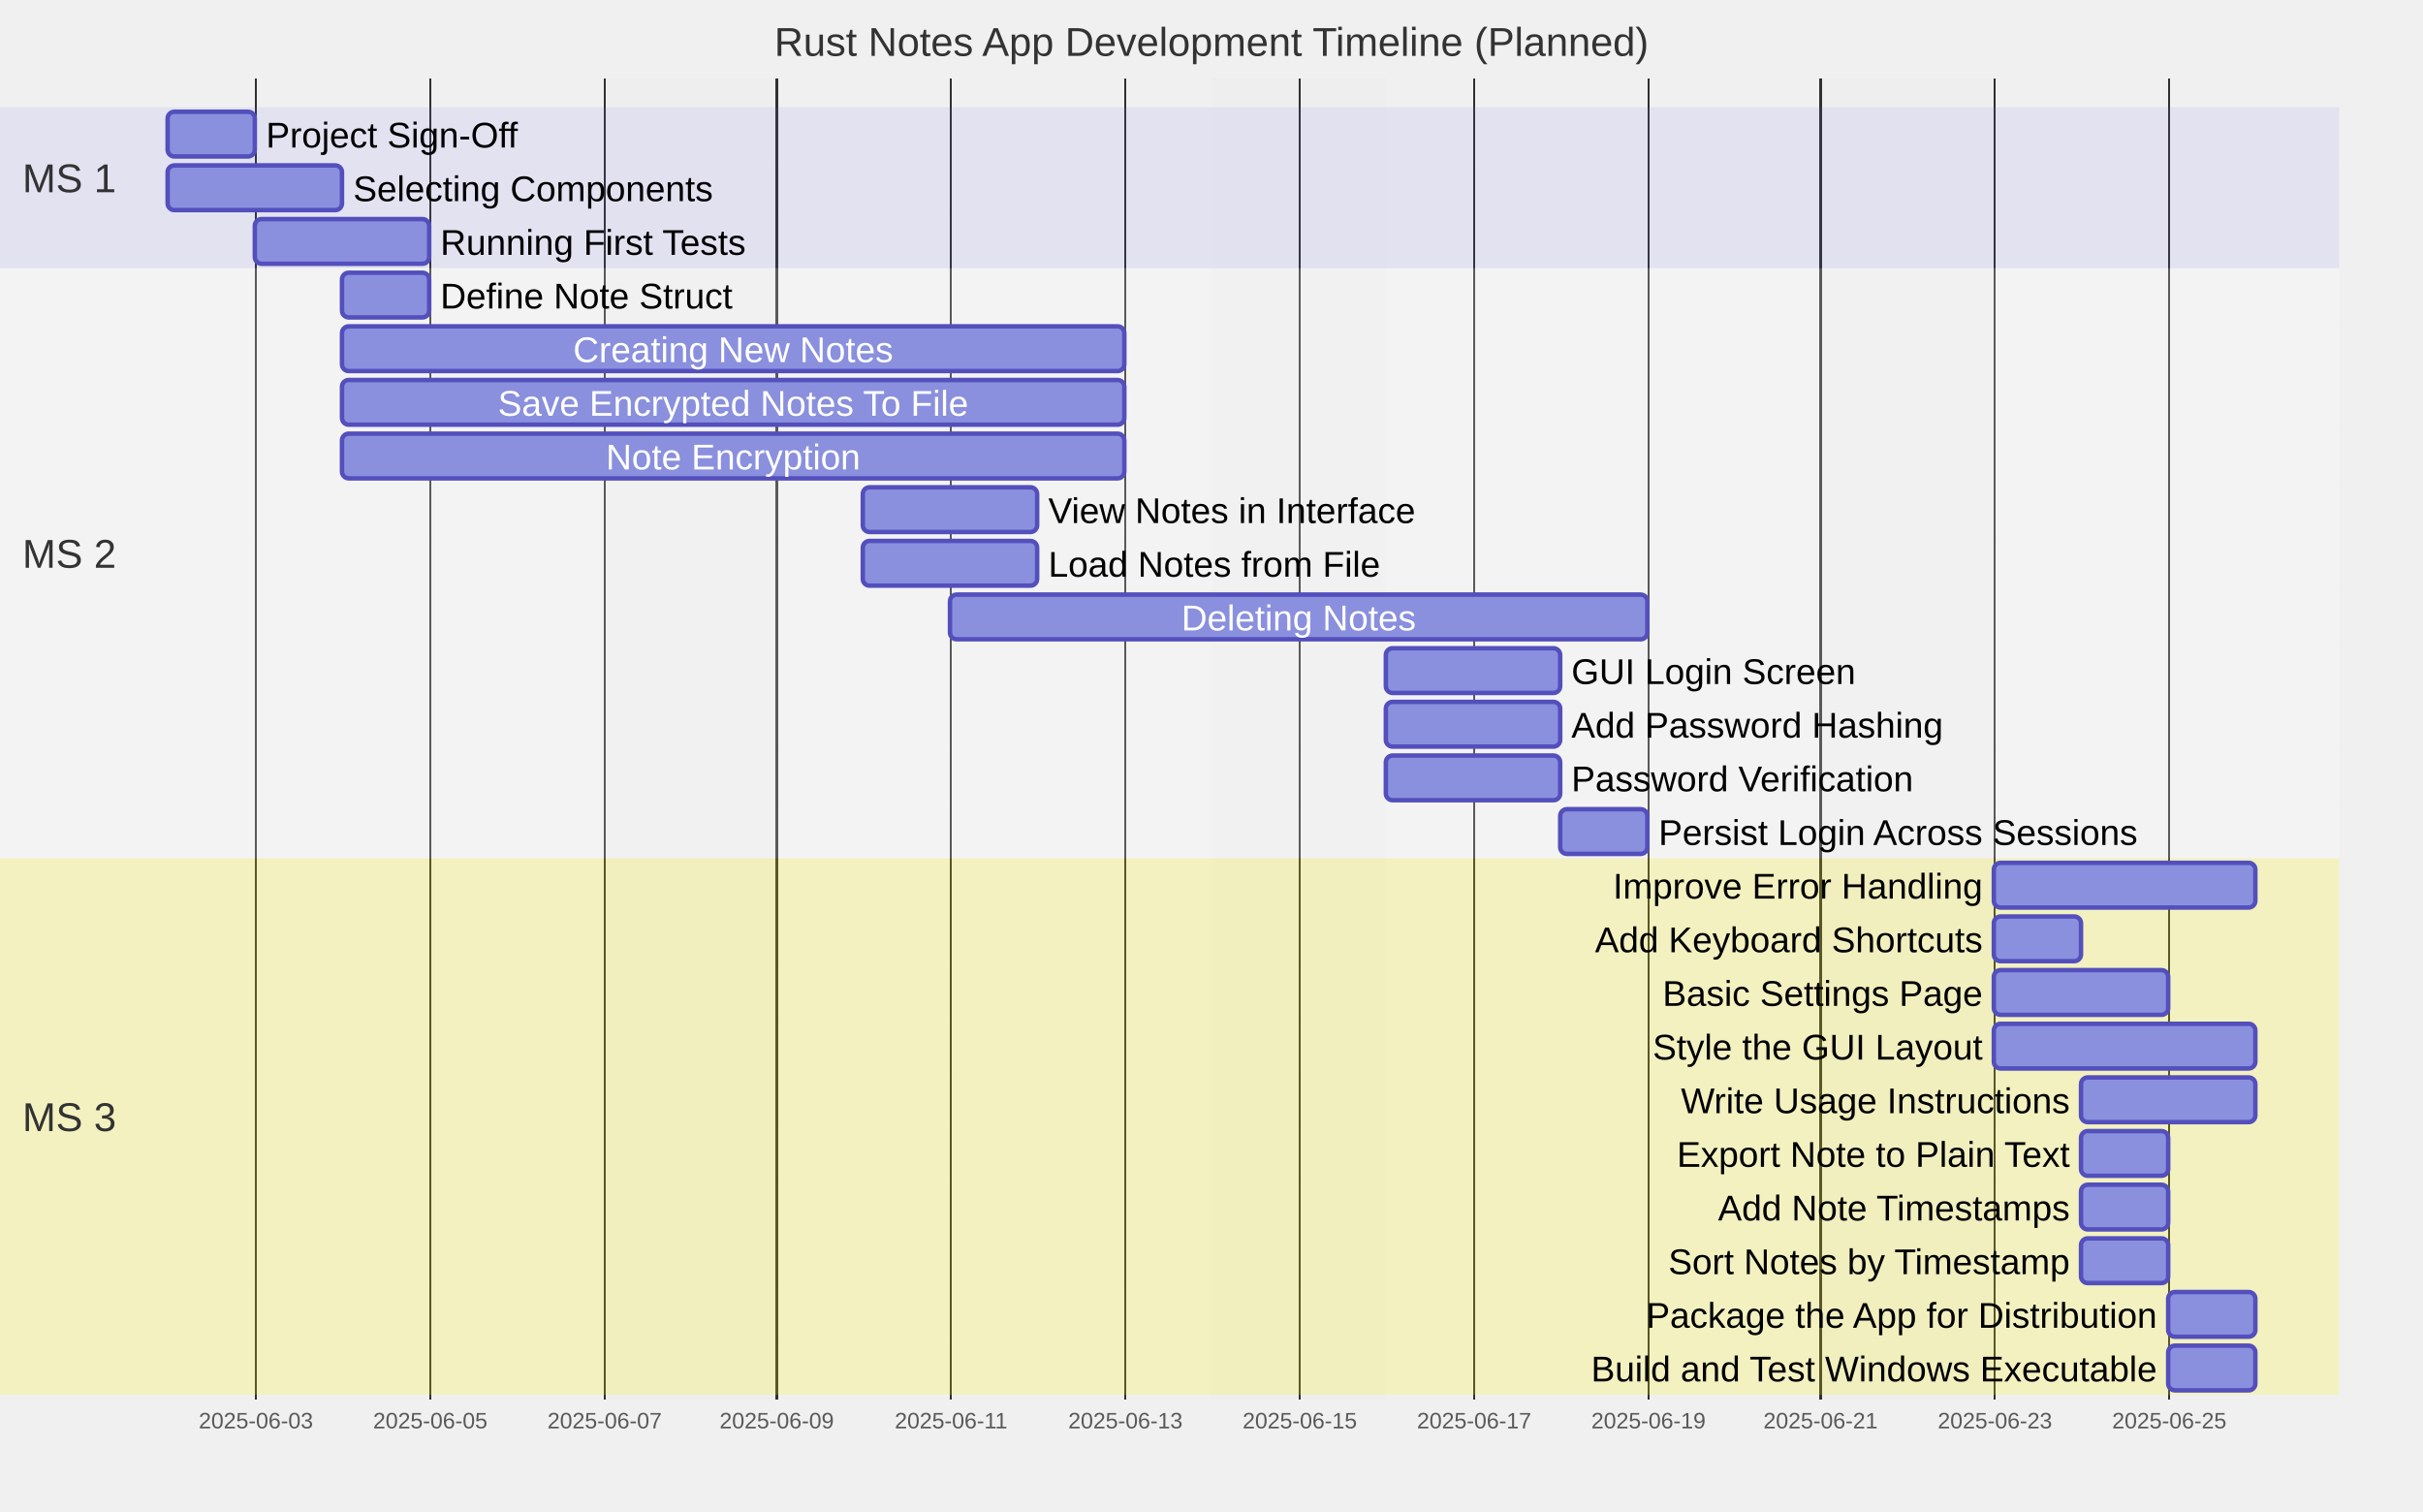
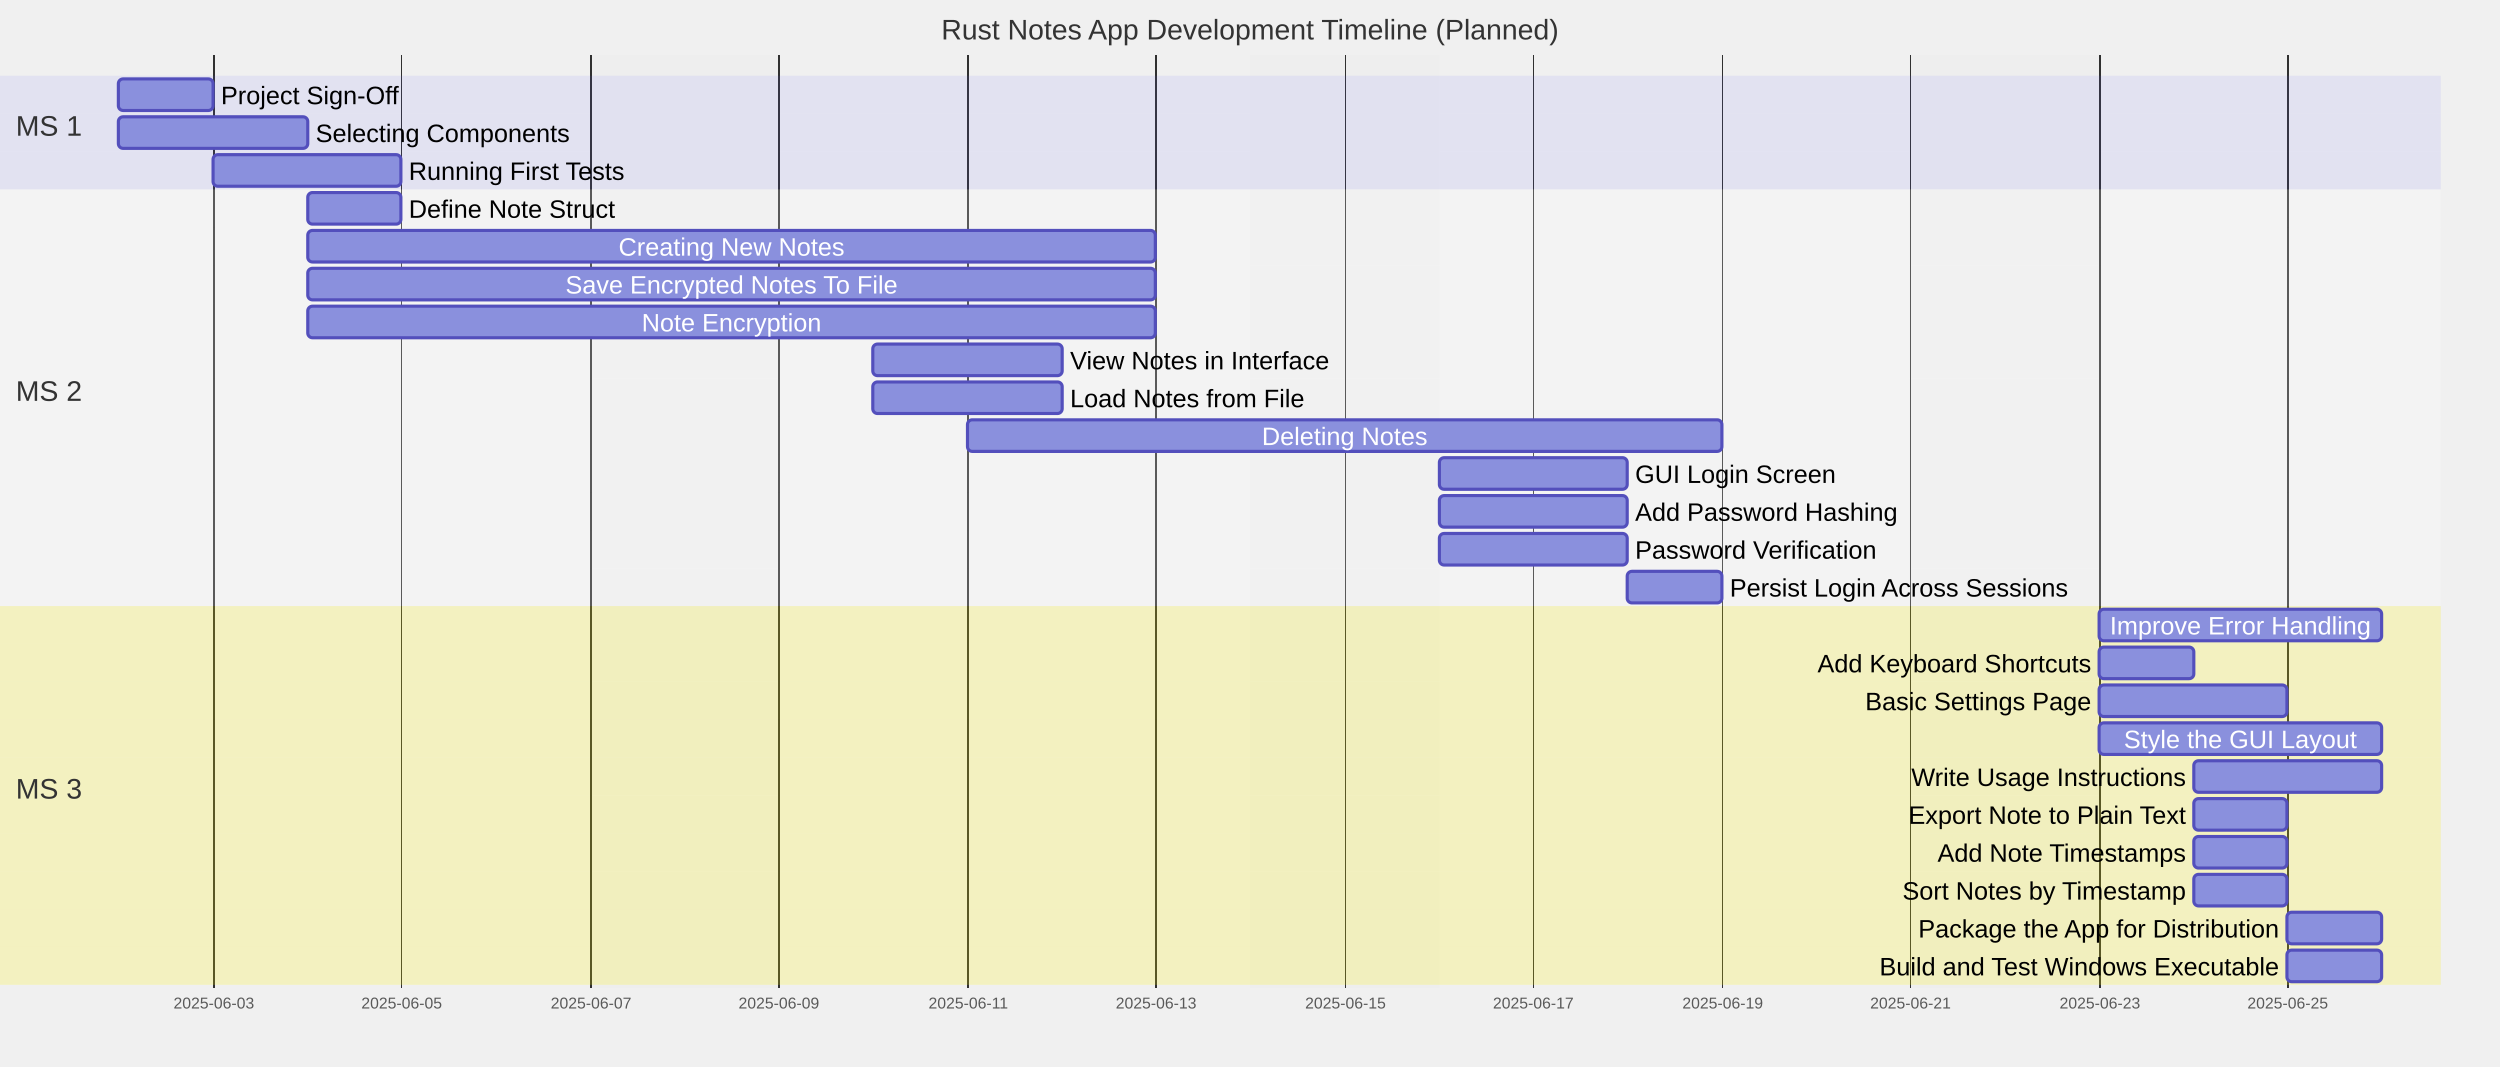
- <svg xmlns="http://www.w3.org/2000/svg" aria-roledescription="gantt" role="graphics-document document" style="max-width: 1084px; background-color: white;" viewBox="0 0 1084 676" width="100%" id="my-svg">
-   <style>#my-svg{font-family:"trebuchet ms",verdana,arial,sans-serif;font-size:16px;fill:#333;}@keyframes edge-animation-frame{from{stroke-dashoffset:0;}}@keyframes dash{to{stroke-dashoffset:0;}}#my-svg .edge-animation-slow{stroke-dasharray:9,5!important;stroke-dashoffset:900;animation:dash 50s linear infinite;stroke-linecap:round;}#my-svg .edge-animation-fast{stroke-dasharray:9,5!important;stroke-dashoffset:900;animation:dash 20s linear infinite;stroke-linecap:round;}#my-svg .error-icon{fill:#552222;}#my-svg .error-text{fill:#552222;stroke:#552222;}#my-svg .edge-thickness-normal{stroke-width:1px;}#my-svg .edge-thickness-thick{stroke-width:3.5px;}#my-svg .edge-pattern-solid{stroke-dasharray:0;}#my-svg .edge-thickness-invisible{stroke-width:0;fill:none;}#my-svg .edge-pattern-dashed{stroke-dasharray:3;}#my-svg .edge-pattern-dotted{stroke-dasharray:2;}#my-svg .marker{fill:#333333;stroke:#333333;}#my-svg .marker.cross{stroke:#333333;}#my-svg svg{font-family:"trebuchet ms",verdana,arial,sans-serif;font-size:16px;}#my-svg p{margin:0;}#my-svg .mermaid-main-font{font-family:"trebuchet ms",verdana,arial,sans-serif;}#my-svg .exclude-range{fill:#eeeeee;}#my-svg .section{stroke:none;opacity:0.2;}#my-svg .section0{fill:rgba(102, 102, 255, 0.49);}#my-svg .section2{fill:#fff400;}#my-svg .section1,#my-svg .section3{fill:white;opacity:0.2;}#my-svg .sectionTitle0{fill:#333;}#my-svg .sectionTitle1{fill:#333;}#my-svg .sectionTitle2{fill:#333;}#my-svg .sectionTitle3{fill:#333;}#my-svg .sectionTitle{text-anchor:start;font-family:"trebuchet ms",verdana,arial,sans-serif;}#my-svg .grid .tick{stroke:lightgrey;opacity:0.8;shape-rendering:crispEdges;}#my-svg .grid .tick text{font-family:"trebuchet ms",verdana,arial,sans-serif;fill:#333;}#my-svg .grid path{stroke-width:0;}#my-svg .today{fill:none;stroke:red;stroke-width:2px;}#my-svg .task{stroke-width:2;}#my-svg .taskText{text-anchor:middle;font-family:"trebuchet ms",verdana,arial,sans-serif;}#my-svg .taskTextOutsideRight{fill:black;text-anchor:start;font-family:"trebuchet ms",verdana,arial,sans-serif;}#my-svg .taskTextOutsideLeft{fill:black;text-anchor:end;}#my-svg .task.clickable{cursor:pointer;}#my-svg .taskText.clickable{cursor:pointer;fill:#003163!important;font-weight:bold;}#my-svg .taskTextOutsideLeft.clickable{cursor:pointer;fill:#003163!important;font-weight:bold;}#my-svg .taskTextOutsideRight.clickable{cursor:pointer;fill:#003163!important;font-weight:bold;}#my-svg .taskText0,#my-svg .taskText1,#my-svg .taskText2,#my-svg .taskText3{fill:white;}#my-svg .task0,#my-svg .task1,#my-svg .task2,#my-svg .task3{fill:#8a90dd;stroke:#534fbc;}#my-svg .taskTextOutside0,#my-svg .taskTextOutside2{fill:black;}#my-svg .taskTextOutside1,#my-svg .taskTextOutside3{fill:black;}#my-svg .active0,#my-svg .active1,#my-svg .active2,#my-svg .active3{fill:#bfc7ff;stroke:#534fbc;}#my-svg .activeText0,#my-svg .activeText1,#my-svg .activeText2,#my-svg .activeText3{fill:black!important;}#my-svg .done0,#my-svg .done1,#my-svg .done2,#my-svg .done3{stroke:grey;fill:lightgrey;stroke-width:2;}#my-svg .doneText0,#my-svg .doneText1,#my-svg .doneText2,#my-svg .doneText3{fill:black!important;}#my-svg .crit0,#my-svg .crit1,#my-svg .crit2,#my-svg .crit3{stroke:#ff8888;fill:red;stroke-width:2;}#my-svg .activeCrit0,#my-svg .activeCrit1,#my-svg .activeCrit2,#my-svg .activeCrit3{stroke:#ff8888;fill:#bfc7ff;stroke-width:2;}#my-svg .doneCrit0,#my-svg .doneCrit1,#my-svg .doneCrit2,#my-svg .doneCrit3{stroke:#ff8888;fill:lightgrey;stroke-width:2;cursor:pointer;shape-rendering:crispEdges;}#my-svg .milestone{transform:rotate(45deg) scale(0.8,0.8);}#my-svg .milestoneText{font-style:italic;}#my-svg .doneCritText0,#my-svg .doneCritText1,#my-svg .doneCritText2,#my-svg .doneCritText3{fill:black!important;}#my-svg .activeCritText0,#my-svg .activeCritText1,#my-svg .activeCritText2,#my-svg .activeCritText3{fill:black!important;}#my-svg .titleText{text-anchor:middle;font-size:18px;fill:#333;font-family:"trebuchet ms",verdana,arial,sans-serif;}#my-svg :root{--mermaid-font-family:"trebuchet ms",verdana,arial,sans-serif;}</style>
+ <svg xmlns="http://www.w3.org/2000/svg" aria-roledescription="gantt" role="graphics-document document" style="max-width: 1584px; background-color: white;" viewBox="0 0 1584 676" width="100%" id="my-svg">
+   <style>#my-svg{font-family:"trebuchet ms",verdana,arial,sans-serif;font-size:16px;fill:#333;}@keyframes edge-animation-frame{from{stroke-dashoffset:0;}}@keyframes dash{to{stroke-dashoffset:0;}}#my-svg .edge-animation-slow{stroke-dasharray:9,5!important;stroke-dashoffset:900;animation:dash 50s linear infinite;stroke-linecap:round;}#my-svg .edge-animation-fast{stroke-dasharray:9,5!important;stroke-dashoffset:900;animation:dash 20s linear infinite;stroke-linecap:round;}#my-svg .error-icon{fill:#552222;}#my-svg .error-text{fill:#552222;stroke:#552222;}#my-svg .edge-thickness-normal{stroke-width:1px;}#my-svg .edge-thickness-thick{stroke-width:3.5px;}#my-svg .edge-pattern-solid{stroke-dasharray:0;}#my-svg .edge-thickness-invisible{stroke-width:0;fill:none;}#my-svg .edge-pattern-dashed{stroke-dasharray:3;}#my-svg .edge-pattern-dotted{stroke-dasharray:2;}#my-svg .marker{fill:#333333;stroke:#333333;}#my-svg .marker.cross{stroke:#333333;}#my-svg svg{font-family:"trebuchet ms",verdana,arial,sans-serif;font-size:16px;}#my-svg p{margin:0;}#my-svg .mermaid-main-font{font-family:"trebuchet ms",verdana,arial,sans-serif;}#my-svg .exclude-range{fill:#eeeeee;}#my-svg .section{stroke:none;opacity:0.2;}#my-svg .section0{fill:rgba(102, 102, 255, 0.49);}#my-svg .section2{fill:#fff400;}#my-svg .section1,#my-svg .section3{fill:white;opacity:0.2;}#my-svg .sectionTitle0{fill:#333;}#my-svg .sectionTitle1{fill:#333;}#my-svg .sectionTitle2{fill:#333;}#my-svg .sectionTitle3{fill:#333;}#my-svg .sectionTitle{text-anchor:start;font-family:"trebuchet ms",verdana,arial,sans-serif;}#my-svg .grid .tick{stroke:lightgrey;opacity:0.8;shape-rendering:crispEdges;}#my-svg .grid .tick text{font-family:"trebuchet ms",verdana,arial,sans-serif;fill:#333;}#my-svg .grid path{stroke-width:0;}#my-svg .today{fill:none;stroke:red;stroke-width:2px;}#my-svg .task{stroke-width:2;}#my-svg .taskText{text-anchor:middle;font-family:"trebuchet ms",verdana,arial,sans-serif;}#my-svg .taskTextOutsideRight{fill:black;text-anchor:start;font-family:"trebuchet ms",verdana,arial,sans-serif;}#my-svg .taskTextOutsideLeft{fill:black;text-anchor:end;}#my-svg .task.clickable{cursor:pointer;}#my-svg .taskText.clickable{cursor:pointer;fill:#003163!important;font-weight:bold;}#my-svg .taskTextOutsideLeft.clickable{cursor:pointer;fill:#003163!important;font-weight:bold;}#my-svg .taskTextOutsideRight.clickable{cursor:pointer;fill:#003163!important;font-weight:bold;}#my-svg .taskText0,#my-svg .taskText1,#my-svg .taskText2,#my-svg .taskText3{fill:white;}#my-svg .task0,#my-svg .task1,#my-svg .task2,#my-svg .task3{fill:#8a90dd;stroke:#534fbc;}#my-svg .taskTextOutside0,#my-svg .taskTextOutside2{fill:black;}#my-svg .taskTextOutside1,#my-svg .taskTextOutside3{fill:black;}#my-svg .active0,#my-svg .active1,#my-svg .active2,#my-svg .active3{fill:#bfc7ff;stroke:#534fbc;}#my-svg .activeText0,#my-svg .activeText1,#my-svg .activeText2,#my-svg .activeText3{fill:black!important;}#my-svg .done0,#my-svg .done1,#my-svg .done2,#my-svg .done3{stroke:grey;fill:lightgrey;stroke-width:2;}#my-svg .doneText0,#my-svg .doneText1,#my-svg .doneText2,#my-svg .doneText3{fill:black!important;}#my-svg .crit0,#my-svg .crit1,#my-svg .crit2,#my-svg .crit3{stroke:#ff8888;fill:red;stroke-width:2;}#my-svg .activeCrit0,#my-svg .activeCrit1,#my-svg .activeCrit2,#my-svg .activeCrit3{stroke:#ff8888;fill:#bfc7ff;stroke-width:2;}#my-svg .doneCrit0,#my-svg .doneCrit1,#my-svg .doneCrit2,#my-svg .doneCrit3{stroke:#ff8888;fill:lightgrey;stroke-width:2;cursor:pointer;shape-rendering:crispEdges;}#my-svg .milestone{transform:rotate(45deg) scale(0.8,0.8);}#my-svg .milestoneText{font-style:italic;}#my-svg .doneCritText0,#my-svg .doneCritText1,#my-svg .doneCritText2,#my-svg .doneCritText3{fill:black!important;}#my-svg .vert{stroke:navy;}#my-svg .vertText{font-size:15px;text-anchor:middle;fill:navy!important;}#my-svg .activeCritText0,#my-svg .activeCritText1,#my-svg .activeCritText2,#my-svg .activeCritText3{fill:black!important;}#my-svg .titleText{text-anchor:middle;font-size:18px;fill:#333;font-family:"trebuchet ms",verdana,arial,sans-serif;}#my-svg :root{--mermaid-font-family:"trebuchet ms",verdana,arial,sans-serif;}</style>
  <g />
  <g>
-     <rect class="exclude-range" transform-origin="289.5px 338px" height="591" width="77" y="35" x="270" id="exclude-2025-06-07" />
-     <rect class="exclude-range" transform-origin="561.5px 362px" height="591" width="78" y="35" x="542" id="exclude-2025-06-14" />
-     <rect class="exclude-range" transform-origin="833.5px 386px" height="591" width="78" y="35" x="814" id="exclude-2025-06-21" />
+     <rect class="exclude-range" transform-origin="404px 338px" height="591" width="119" y="35" x="374" id="exclude-2025-06-07" />
+     <rect class="exclude-range" transform-origin="822px 362px" height="591" width="120" y="35" x="792" id="exclude-2025-06-14" />
+     <rect class="exclude-range" transform-origin="1240px 386px" height="591" width="120" y="35" x="1210" id="exclude-2025-06-21" />
  </g>
  <g text-anchor="middle" font-family="sans-serif" font-size="10" fill="none" transform="translate(75, 626)" class="grid">
-     <path d="M0.5,-591V0.5H934.5V-591" stroke="currentColor" class="domain" />
-     <g transform="translate(39.5,0)" opacity="1" class="tick">
+     <path d="M0.5,-591V0.5H1434.5V-591" stroke="currentColor" class="domain" />
+     <g transform="translate(60.5,0)" opacity="1" class="tick">
      <line y2="-591" stroke="currentColor" />
      <text style="text-anchor: middle;" font-size="10" stroke="none" dy="1em" y="3" fill="#000">2025-06-03</text>
    </g>
-     <g transform="translate(117.5,0)" opacity="1" class="tick">
+     <g transform="translate(179.5,0)" opacity="1" class="tick">
      <line y2="-591" stroke="currentColor" />
      <text style="text-anchor: middle;" font-size="10" stroke="none" dy="1em" y="3" fill="#000">2025-06-05</text>
    </g>
-     <g transform="translate(195.5,0)" opacity="1" class="tick">
+     <g transform="translate(299.5,0)" opacity="1" class="tick">
      <line y2="-591" stroke="currentColor" />
      <text style="text-anchor: middle;" font-size="10" stroke="none" dy="1em" y="3" fill="#000">2025-06-07</text>
    </g>
-     <g transform="translate(272.5,0)" opacity="1" class="tick">
+     <g transform="translate(418.5,0)" opacity="1" class="tick">
      <line y2="-591" stroke="currentColor" />
      <text style="text-anchor: middle;" font-size="10" stroke="none" dy="1em" y="3" fill="#000">2025-06-09</text>
    </g>
-     <g transform="translate(350.5,0)" opacity="1" class="tick">
+     <g transform="translate(538.5,0)" opacity="1" class="tick">
      <line y2="-591" stroke="currentColor" />
      <text style="text-anchor: middle;" font-size="10" stroke="none" dy="1em" y="3" fill="#000">2025-06-11</text>
    </g>
-     <g transform="translate(428.5,0)" opacity="1" class="tick">
+     <g transform="translate(657.5,0)" opacity="1" class="tick">
      <line y2="-591" stroke="currentColor" />
      <text style="text-anchor: middle;" font-size="10" stroke="none" dy="1em" y="3" fill="#000">2025-06-13</text>
    </g>
-     <g transform="translate(506.5,0)" opacity="1" class="tick">
+     <g transform="translate(777.5,0)" opacity="1" class="tick">
      <line y2="-591" stroke="currentColor" />
      <text style="text-anchor: middle;" font-size="10" stroke="none" dy="1em" y="3" fill="#000">2025-06-15</text>
    </g>
-     <g transform="translate(584.5,0)" opacity="1" class="tick">
+     <g transform="translate(896.5,0)" opacity="1" class="tick">
      <line y2="-591" stroke="currentColor" />
      <text style="text-anchor: middle;" font-size="10" stroke="none" dy="1em" y="3" fill="#000">2025-06-17</text>
    </g>
-     <g transform="translate(662.5,0)" opacity="1" class="tick">
+     <g transform="translate(1016.5,0)" opacity="1" class="tick">
      <line y2="-591" stroke="currentColor" />
      <text style="text-anchor: middle;" font-size="10" stroke="none" dy="1em" y="3" fill="#000">2025-06-19</text>
    </g>
-     <g transform="translate(739.5,0)" opacity="1" class="tick">
+     <g transform="translate(1135.5,0)" opacity="1" class="tick">
      <line y2="-591" stroke="currentColor" />
      <text style="text-anchor: middle;" font-size="10" stroke="none" dy="1em" y="3" fill="#000">2025-06-21</text>
    </g>
-     <g transform="translate(817.5,0)" opacity="1" class="tick">
+     <g transform="translate(1255.5,0)" opacity="1" class="tick">
      <line y2="-591" stroke="currentColor" />
      <text style="text-anchor: middle;" font-size="10" stroke="none" dy="1em" y="3" fill="#000">2025-06-23</text>
    </g>
-     <g transform="translate(895.5,0)" opacity="1" class="tick">
+     <g transform="translate(1374.5,0)" opacity="1" class="tick">
      <line y2="-591" stroke="currentColor" />
      <text style="text-anchor: middle;" font-size="10" stroke="none" dy="1em" y="3" fill="#000">2025-06-25</text>
    </g>
  </g>
  <g>
-     <rect class="section section0" height="24" width="1046.5" y="48" x="0" />
-     <rect class="section section0" height="24" width="1046.5" y="72" x="0" />
-     <rect class="section section0" height="24" width="1046.5" y="96" x="0" />
-     <rect class="section section1" height="24" width="1046.5" y="120" x="0" />
-     <rect class="section section1" height="24" width="1046.5" y="144" x="0" />
-     <rect class="section section1" height="24" width="1046.5" y="168" x="0" />
-     <rect class="section section1" height="24" width="1046.5" y="192" x="0" />
-     <rect class="section section1" height="24" width="1046.5" y="216" x="0" />
-     <rect class="section section1" height="24" width="1046.5" y="240" x="0" />
-     <rect class="section section1" height="24" width="1046.5" y="264" x="0" />
-     <rect class="section section1" height="24" width="1046.5" y="288" x="0" />
-     <rect class="section section1" height="24" width="1046.5" y="312" x="0" />
-     <rect class="section section1" height="24" width="1046.5" y="336" x="0" />
-     <rect class="section section1" height="24" width="1046.5" y="360" x="0" />
-     <rect class="section section2" height="24" width="1046.5" y="384" x="0" />
-     <rect class="section section2" height="24" width="1046.5" y="408" x="0" />
-     <rect class="section section2" height="24" width="1046.5" y="432" x="0" />
-     <rect class="section section2" height="24" width="1046.5" y="456" x="0" />
-     <rect class="section section2" height="24" width="1046.5" y="480" x="0" />
-     <rect class="section section2" height="24" width="1046.5" y="504" x="0" />
-     <rect class="section section2" height="24" width="1046.5" y="528" x="0" />
-     <rect class="section section2" height="24" width="1046.5" y="552" x="0" />
-     <rect class="section section2" height="24" width="1046.5" y="576" x="0" />
-     <rect class="section section2" height="24" width="1046.5" y="600" x="0" />
+     <rect class="section section0" height="24" width="1546.5" y="48" x="0" />
+     <rect class="section section0" height="24" width="1546.5" y="72" x="0" />
+     <rect class="section section0" height="24" width="1546.5" y="96" x="0" />
+     <rect class="section section1" height="24" width="1546.5" y="120" x="0" />
+     <rect class="section section1" height="24" width="1546.5" y="144" x="0" />
+     <rect class="section section1" height="24" width="1546.5" y="168" x="0" />
+     <rect class="section section1" height="24" width="1546.5" y="192" x="0" />
+     <rect class="section section1" height="24" width="1546.5" y="216" x="0" />
+     <rect class="section section1" height="24" width="1546.5" y="240" x="0" />
+     <rect class="section section1" height="24" width="1546.5" y="264" x="0" />
+     <rect class="section section1" height="24" width="1546.5" y="288" x="0" />
+     <rect class="section section1" height="24" width="1546.5" y="312" x="0" />
+     <rect class="section section1" height="24" width="1546.5" y="336" x="0" />
+     <rect class="section section1" height="24" width="1546.5" y="360" x="0" />
+     <rect class="section section2" height="24" width="1546.5" y="384" x="0" />
+     <rect class="section section2" height="24" width="1546.5" y="408" x="0" />
+     <rect class="section section2" height="24" width="1546.5" y="432" x="0" />
+     <rect class="section section2" height="24" width="1546.5" y="456" x="0" />
+     <rect class="section section2" height="24" width="1546.5" y="480" x="0" />
+     <rect class="section section2" height="24" width="1546.5" y="504" x="0" />
+     <rect class="section section2" height="24" width="1546.5" y="528" x="0" />
+     <rect class="section section2" height="24" width="1546.5" y="552" x="0" />
+     <rect class="section section2" height="24" width="1546.5" y="576" x="0" />
+     <rect class="section section2" height="24" width="1546.5" y="600" x="0" />
  </g>
  <g>
-     <rect class="task task0" transform-origin="94.5px 60px" height="20" width="39" y="50" x="75" ry="3" rx="3" id="req" />
-     <rect class="task task0" transform-origin="114px 84px" height="20" width="78" y="74" x="75" ry="3" rx="3" id="core" />
-     <rect class="task task0" transform-origin="153px 108px" height="20" width="78" y="98" x="114" ry="3" rx="3" id="test" />
-     <rect class="task task1" transform-origin="172.5px 132px" height="20" width="39" y="122" x="153" ry="3" rx="3" id="core" />
-     <rect class="task task1" transform-origin="328px 156px" height="20" width="350" y="146" x="153" ry="3" rx="3" id="data" />
-     <rect class="task task1" transform-origin="328px 180px" height="20" width="350" y="170" x="153" ry="3" rx="3" id="data" />
-     <rect class="task task1" transform-origin="328px 204px" height="20" width="350" y="194" x="153" ry="3" rx="3" id="safety" />
-     <rect class="task task1" transform-origin="425px 228px" height="20" width="78" y="218" x="386" ry="3" rx="3" id="ui" />
-     <rect class="task task1" transform-origin="425px 252px" height="20" width="78" y="242" x="386" ry="3" rx="3" id="data" />
-     <rect class="task task1" transform-origin="581px 276px" height="20" width="312" y="266" x="425" ry="3" rx="3" id="data" />
-     <rect class="task task1" transform-origin="659px 300px" height="20" width="78" y="290" x="620" ry="3" rx="3" id="ui" />
-     <rect class="task task1" transform-origin="659px 324px" height="20" width="78" y="314" x="620" ry="3" rx="3" id="data" />
-     <rect class="task task1" transform-origin="659px 348px" height="20" width="78" y="338" x="620" ry="3" rx="3" id="data" />
-     <rect class="task task1" transform-origin="717.5px 372px" height="20" width="39" y="362" x="698" ry="3" rx="3" id="ux" />
-     <rect class="task task2" transform-origin="950.5px 396px" height="20" width="117" y="386" x="892" ry="3" rx="3" id="ux" />
-     <rect class="task task2" transform-origin="911.5px 420px" height="20" width="39" y="410" x="892" ry="3" rx="3" id="ux" />
-     <rect class="task task2" transform-origin="931px 444px" height="20" width="78" y="434" x="892" ry="3" rx="3" id="ui" />
-     <rect class="task task2" transform-origin="950.5px 468px" height="20" width="117" y="458" x="892" ry="3" rx="3" id="ui" />
-     <rect class="task task2" transform-origin="970px 492px" height="20" width="78" y="482" x="931" ry="3" rx="3" id="doc" />
-     <rect class="task task2" transform-origin="950.5px 516px" height="20" width="39" y="506" x="931" ry="3" rx="3" id="ux" />
-     <rect class="task task2" transform-origin="950.5px 540px" height="20" width="39" y="530" x="931" ry="3" rx="3" id="ui" />
-     <rect class="task task2" transform-origin="950.5px 564px" height="20" width="39" y="554" x="931" ry="3" rx="3" id="ui" />
-     <rect class="task task2" transform-origin="989.5px 588px" height="20" width="39" y="578" x="970" ry="3" rx="3" id="final" />
-     <rect class="task task2" transform-origin="989.5px 612px" height="20" width="39" y="602" x="970" ry="3" rx="3" id="final" />
-     <text class="taskTextOutsideRight taskTextOutside0  width-115.2578125" y="66" x="119" font-size="16" id="req-text">Project Sign-Off                  </text>
-     <text class="taskTextOutsideRight taskTextOutside0  width-158.78125" y="90" x="158" font-size="16" id="core-text">Selecting Components              </text>
-     <text class="taskTextOutsideRight taskTextOutside0  width-133.609375" y="114" x="197" font-size="16" id="test-text">Running First Tests               </text>
-     <text class="taskTextOutsideRight taskTextOutside1  width-133.9140625" y="138" x="197" font-size="16" id="core-text">Define Note Struct                </text>
-     <text class="taskText taskText1  width-141.953125" y="162" x="328" font-size="16" id="data-text">Creating New Notes                </text>
-     <text class="taskText taskText1  width-206.8046875" y="186" x="328" font-size="16" id="data-text">Save Encrypted Notes To File      </text>
-     <text class="taskText taskText1  width-115.4375" y="210" x="328" font-size="16" id="safety-text">Note Encryption                   </text>
-     <text class="taskTextOutsideRight taskTextOutside1  width-169.140625" y="234" x="469" font-size="16" id="ui-text">View Notes in Interface           </text>
-     <text class="taskTextOutsideRight taskTextOutside1  width-149.4921875" y="258" x="469" font-size="16" id="data-text">Load Notes from File              </text>
-     <text class="taskText taskText1  width-105.3515625" y="282" x="581" font-size="16" id="data-text">Deleting Notes                    </text>
-     <text class="taskTextOutsideRight taskTextOutside1  width-121.6015625" y="306" x="703" font-size="16" id="ui-text">GUI Login Screen                  </text>
-     <text class="taskTextOutsideRight taskTextOutside1  width-158.5" y="330" x="703" font-size="16" id="data-text">Add Password Hashing              </text>
-     <text class="taskTextOutsideRight taskTextOutside1  width-153.1484375" y="354" x="703" font-size="16" id="data-text">Password Verification             </text>
-     <text class="taskTextOutsideRight taskTextOutside1  width-201.9609375" y="378" x="742" font-size="16" id="ux-text">Persist Login Across Sessions     </text>
-     <text class="taskTextOutsideLeft taskTextOutside2" y="402" x="887" font-size="16" id="ux-text">Improve Error Handling            </text>
-     <text class="taskTextOutsideLeft taskTextOutside2" y="426" x="887" font-size="16" id="ux-text">Add Keyboard Shortcuts            </text>
-     <text class="taskTextOutsideLeft taskTextOutside2" y="450" x="887" font-size="16" id="ui-text">Basic Settings Page               </text>
-     <text class="taskTextOutsideLeft taskTextOutside2" y="474" x="887" font-size="16" id="ui-text">Style the GUI Layout              </text>
-     <text class="taskTextOutsideLeft taskTextOutside2" y="498" x="926" font-size="16" id="doc-text">Write Usage Instructions          </text>
-     <text class="taskTextOutsideLeft taskTextOutside2" y="522" x="926" font-size="16" id="ux-text">Export Note to Plain Text         </text>
-     <text class="taskTextOutsideLeft taskTextOutside2" y="546" x="926" font-size="16" id="ui-text">Add Note Timestamps               </text>
-     <text class="taskTextOutsideLeft taskTextOutside2" y="570" x="926" font-size="16" id="ui-text">Sort Notes by Timestamp           </text>
-     <text class="taskTextOutsideLeft taskTextOutside2" y="594" x="965" font-size="16" id="final-text">Package the App for Distribution  </text>
-     <text class="taskTextOutsideLeft taskTextOutside2" y="618" x="965" font-size="16" id="final-text">Build and Test Windows Executable </text>
+     <rect class="task task0" transform-origin="105px 60px" height="20" width="60" y="50" x="75" ry="3" rx="3" id="req" />
+     <rect class="task task0" transform-origin="135px 84px" height="20" width="120" y="74" x="75" ry="3" rx="3" id="core" />
+     <rect class="task task0" transform-origin="194.5px 108px" height="20" width="119" y="98" x="135" ry="3" rx="3" id="test" />
+     <rect class="task task1" transform-origin="224.5px 132px" height="20" width="59" y="122" x="195" ry="3" rx="3" id="core" />
+     <rect class="task task1" transform-origin="463.5px 156px" height="20" width="537" y="146" x="195" ry="3" rx="3" id="data" />
+     <rect class="task task1" transform-origin="463.5px 180px" height="20" width="537" y="170" x="195" ry="3" rx="3" id="data" />
+     <rect class="task task1" transform-origin="463.5px 204px" height="20" width="537" y="194" x="195" ry="3" rx="3" id="safety" />
+     <rect class="task task1" transform-origin="613px 228px" height="20" width="120" y="218" x="553" ry="3" rx="3" id="ui" />
+     <rect class="task task1" transform-origin="613px 252px" height="20" width="120" y="242" x="553" ry="3" rx="3" id="data" />
+     <rect class="task task1" transform-origin="852px 276px" height="20" width="478" y="266" x="613" ry="3" rx="3" id="data" />
+     <rect class="task task1" transform-origin="971.5px 300px" height="20" width="119" y="290" x="912" ry="3" rx="3" id="ui" />
+     <rect class="task task1" transform-origin="971.5px 324px" height="20" width="119" y="314" x="912" ry="3" rx="3" id="data" />
+     <rect class="task task1" transform-origin="971.5px 348px" height="20" width="119" y="338" x="912" ry="3" rx="3" id="data" />
+     <rect class="task task1" transform-origin="1061px 372px" height="20" width="60" y="362" x="1031" ry="3" rx="3" id="ux" />
+     <rect class="task task2" transform-origin="1419.5px 396px" height="20" width="179" y="386" x="1330" ry="3" rx="3" id="ux" />
+     <rect class="task task2" transform-origin="1360px 420px" height="20" width="60" y="410" x="1330" ry="3" rx="3" id="ux" />
+     <rect class="task task2" transform-origin="1389.5px 444px" height="20" width="119" y="434" x="1330" ry="3" rx="3" id="ui" />
+     <rect class="task task2" transform-origin="1419.5px 468px" height="20" width="179" y="458" x="1330" ry="3" rx="3" id="ui" />
+     <rect class="task task2" transform-origin="1449.5px 492px" height="20" width="119" y="482" x="1390" ry="3" rx="3" id="doc" />
+     <rect class="task task2" transform-origin="1419.5px 516px" height="20" width="59" y="506" x="1390" ry="3" rx="3" id="ux" />
+     <rect class="task task2" transform-origin="1419.5px 540px" height="20" width="59" y="530" x="1390" ry="3" rx="3" id="ui" />
+     <rect class="task task2" transform-origin="1419.5px 564px" height="20" width="59" y="554" x="1390" ry="3" rx="3" id="ui" />
+     <rect class="task task2" transform-origin="1479px 588px" height="20" width="60" y="578" x="1449" ry="3" rx="3" id="final" />
+     <rect class="task task2" transform-origin="1479px 612px" height="20" width="60" y="602" x="1449" ry="3" rx="3" id="final" />
+     <text class="taskTextOutsideRight taskTextOutside0  width-115.2578125" y="66" x="140" font-size="16" id="req-text">Project Sign-Off                  </text>
+     <text class="taskTextOutsideRight taskTextOutside0  width-158.78125" y="90" x="200" font-size="16" id="core-text">Selecting Components              </text>
+     <text class="taskTextOutsideRight taskTextOutside0  width-133.609375" y="114" x="259" font-size="16" id="test-text">Running First Tests               </text>
+     <text class="taskTextOutsideRight taskTextOutside1  width-133.9140625" y="138" x="259" font-size="16" id="core-text">Define Note Struct                </text>
+     <text class="taskText taskText1  width-141.953125" y="162" x="463.5" font-size="16" id="data-text">Creating New Notes                </text>
+     <text class="taskText taskText1  width-206.8046875" y="186" x="463.5" font-size="16" id="data-text">Save Encrypted Notes To File      </text>
+     <text class="taskText taskText1  width-115.4375" y="210" x="463.5" font-size="16" id="safety-text">Note Encryption                   </text>
+     <text class="taskTextOutsideRight taskTextOutside1  width-169.140625" y="234" x="678" font-size="16" id="ui-text">View Notes in Interface           </text>
+     <text class="taskTextOutsideRight taskTextOutside1  width-149.4921875" y="258" x="678" font-size="16" id="data-text">Load Notes from File              </text>
+     <text class="taskText taskText1  width-105.3515625" y="282" x="852" font-size="16" id="data-text">Deleting Notes                    </text>
+     <text class="taskTextOutsideRight taskTextOutside1  width-121.6015625" y="306" x="1036" font-size="16" id="ui-text">GUI Login Screen                  </text>
+     <text class="taskTextOutsideRight taskTextOutside1  width-158.5" y="330" x="1036" font-size="16" id="data-text">Add Password Hashing              </text>
+     <text class="taskTextOutsideRight taskTextOutside1  width-153.1484375" y="354" x="1036" font-size="16" id="data-text">Password Verification             </text>
+     <text class="taskTextOutsideRight taskTextOutside1  width-201.9609375" y="378" x="1096" font-size="16" id="ux-text">Persist Login Across Sessions     </text>
+     <text class="taskText taskText2  width-166.0625" y="402" x="1419.5" font-size="16" id="ux-text">Improve Error Handling            </text>
+     <text class="taskTextOutsideLeft taskTextOutside2" y="426" x="1325" font-size="16" id="ux-text">Add Keyboard Shortcuts            </text>
+     <text class="taskTextOutsideLeft taskTextOutside2" y="450" x="1325" font-size="16" id="ui-text">Basic Settings Page               </text>
+     <text class="taskText taskText2  width-148.0234375" y="474" x="1419.5" font-size="16" id="ui-text">Style the GUI Layout              </text>
+     <text class="taskTextOutsideLeft taskTextOutside2" y="498" x="1385" font-size="16" id="doc-text">Write Usage Instructions          </text>
+     <text class="taskTextOutsideLeft taskTextOutside2" y="522" x="1385" font-size="16" id="ux-text">Export Note to Plain Text         </text>
+     <text class="taskTextOutsideLeft taskTextOutside2" y="546" x="1385" font-size="16" id="ui-text">Add Note Timestamps               </text>
+     <text class="taskTextOutsideLeft taskTextOutside2" y="570" x="1385" font-size="16" id="ui-text">Sort Notes by Timestamp           </text>
+     <text class="taskTextOutsideLeft taskTextOutside2" y="594" x="1444" font-size="16" id="final-text">Package the App for Distribution  </text>
+     <text class="taskTextOutsideLeft taskTextOutside2" y="618" x="1444" font-size="16" id="final-text">Build and Test Windows Executable </text>
  </g>
  <g>
    <text class="sectionTitle sectionTitle0" font-size="18" y="86" x="10" dy="0em">
      <tspan x="10" alignment-baseline="central">MS 1</tspan>
    </text>
    <text class="sectionTitle sectionTitle1" font-size="18" y="254" x="10" dy="0em">
      <tspan x="10" alignment-baseline="central">MS 2</tspan>
    </text>
    <text class="sectionTitle sectionTitle2" font-size="18" y="506" x="10" dy="0em">
      <tspan x="10" alignment-baseline="central">MS 3</tspan>
    </text>
  </g>
-   <text class="titleText" y="25" x="542">Rust Notes App Development Timeline (Planned)</text>
+   <text class="titleText" y="25" x="792">Rust Notes App Development Timeline (Planned)</text>
</svg>
